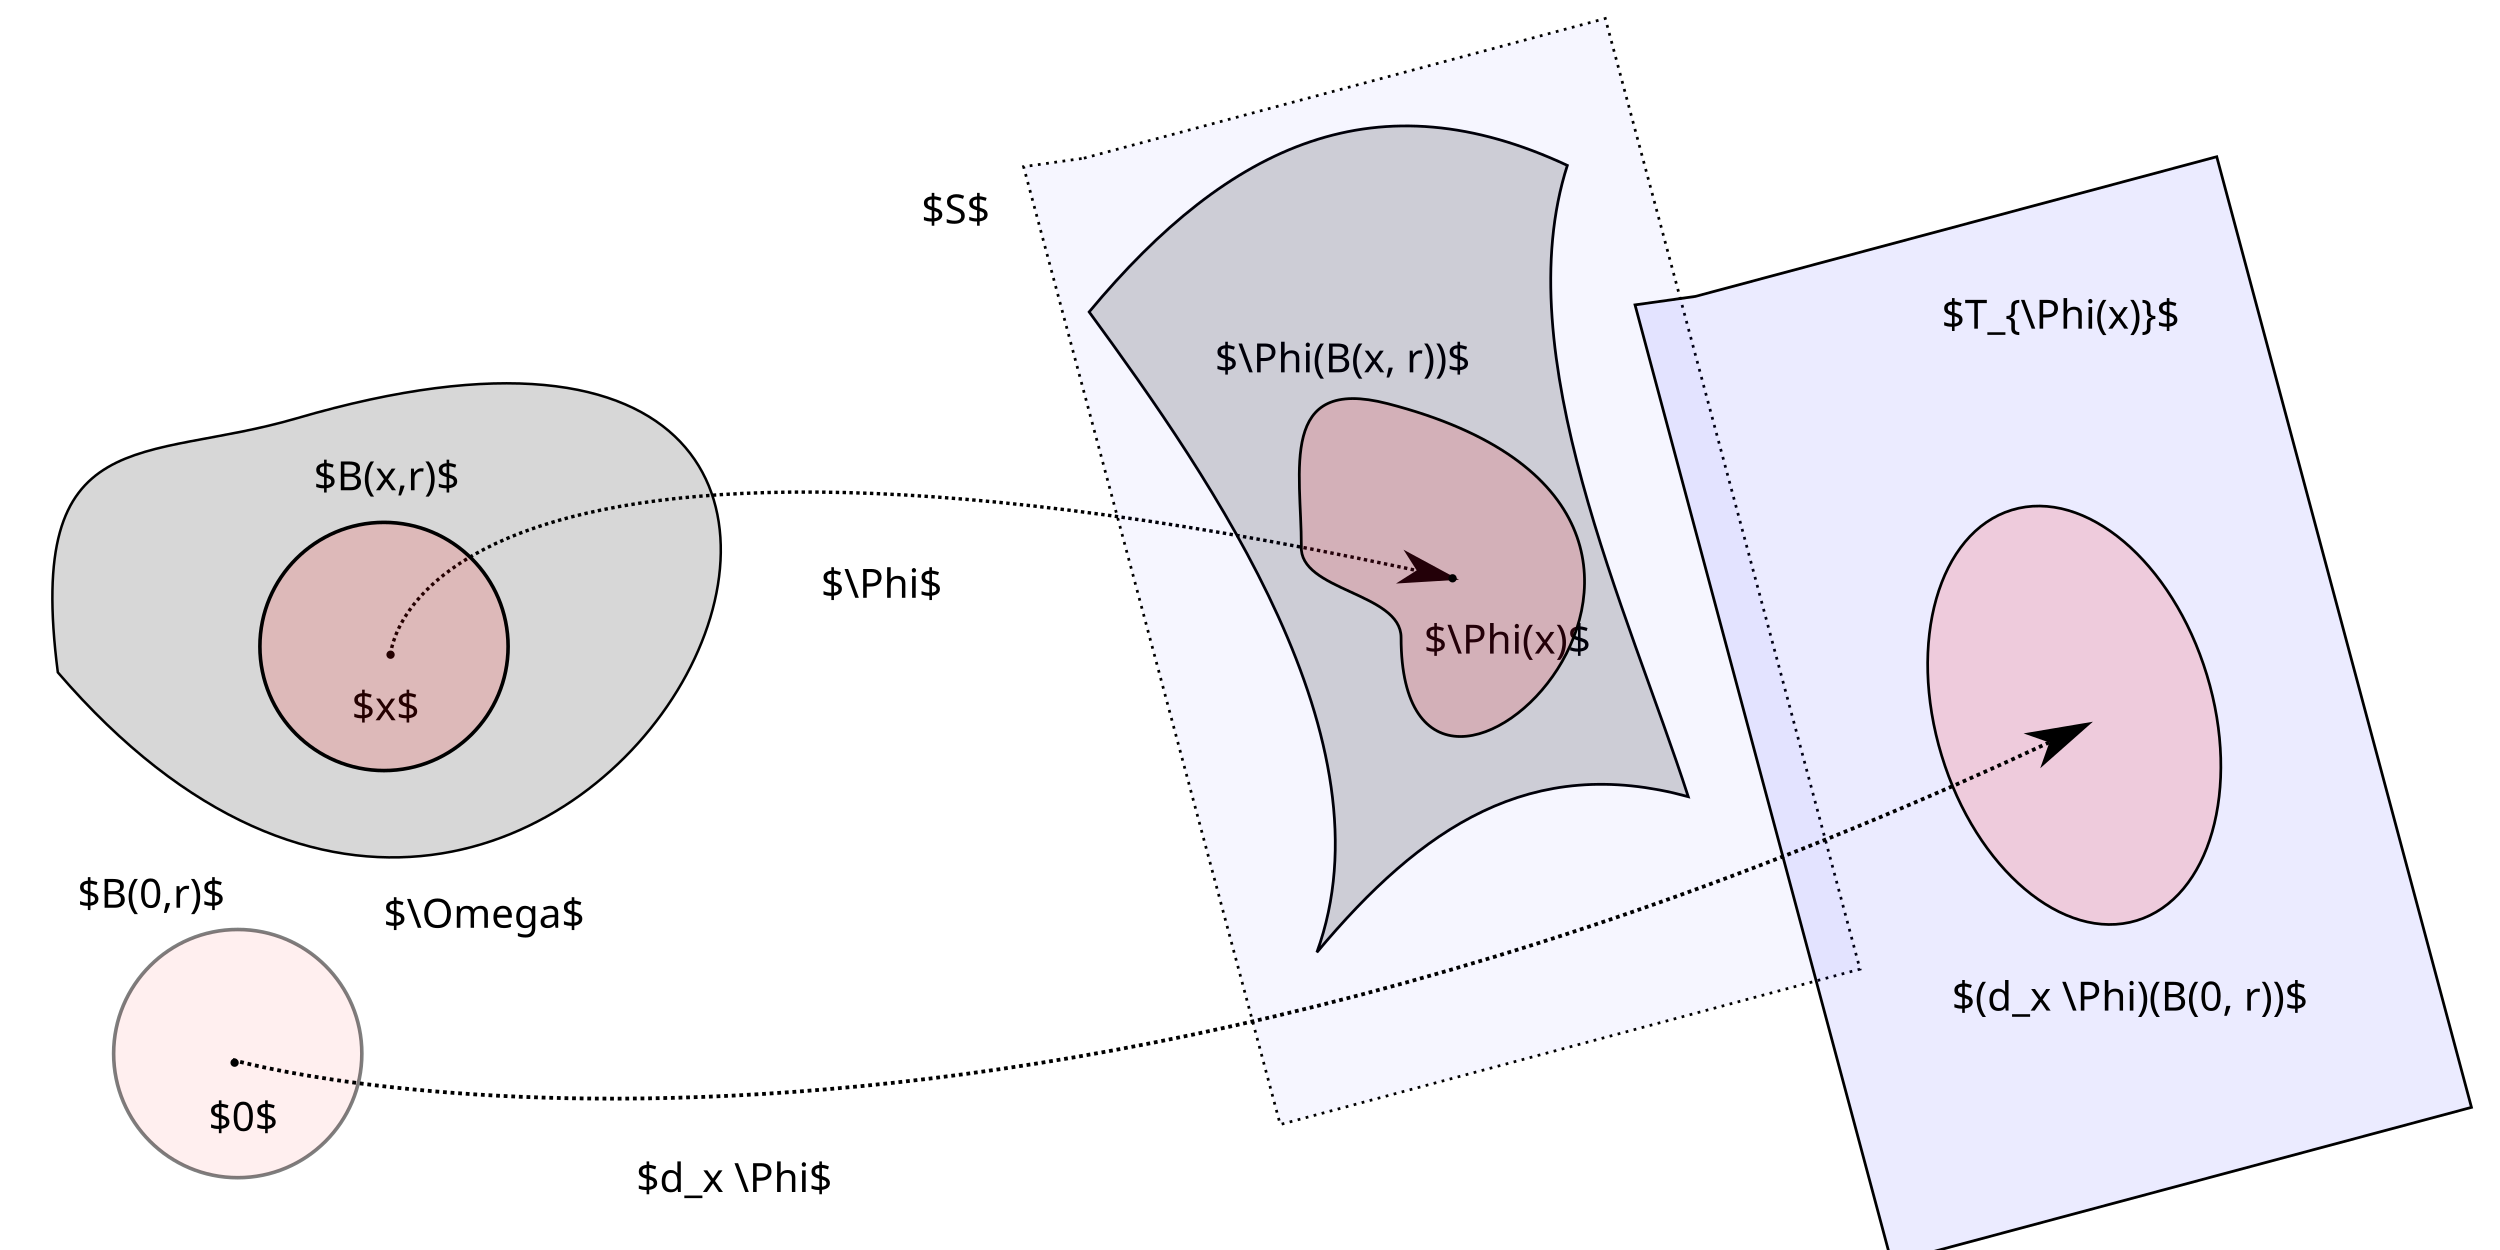
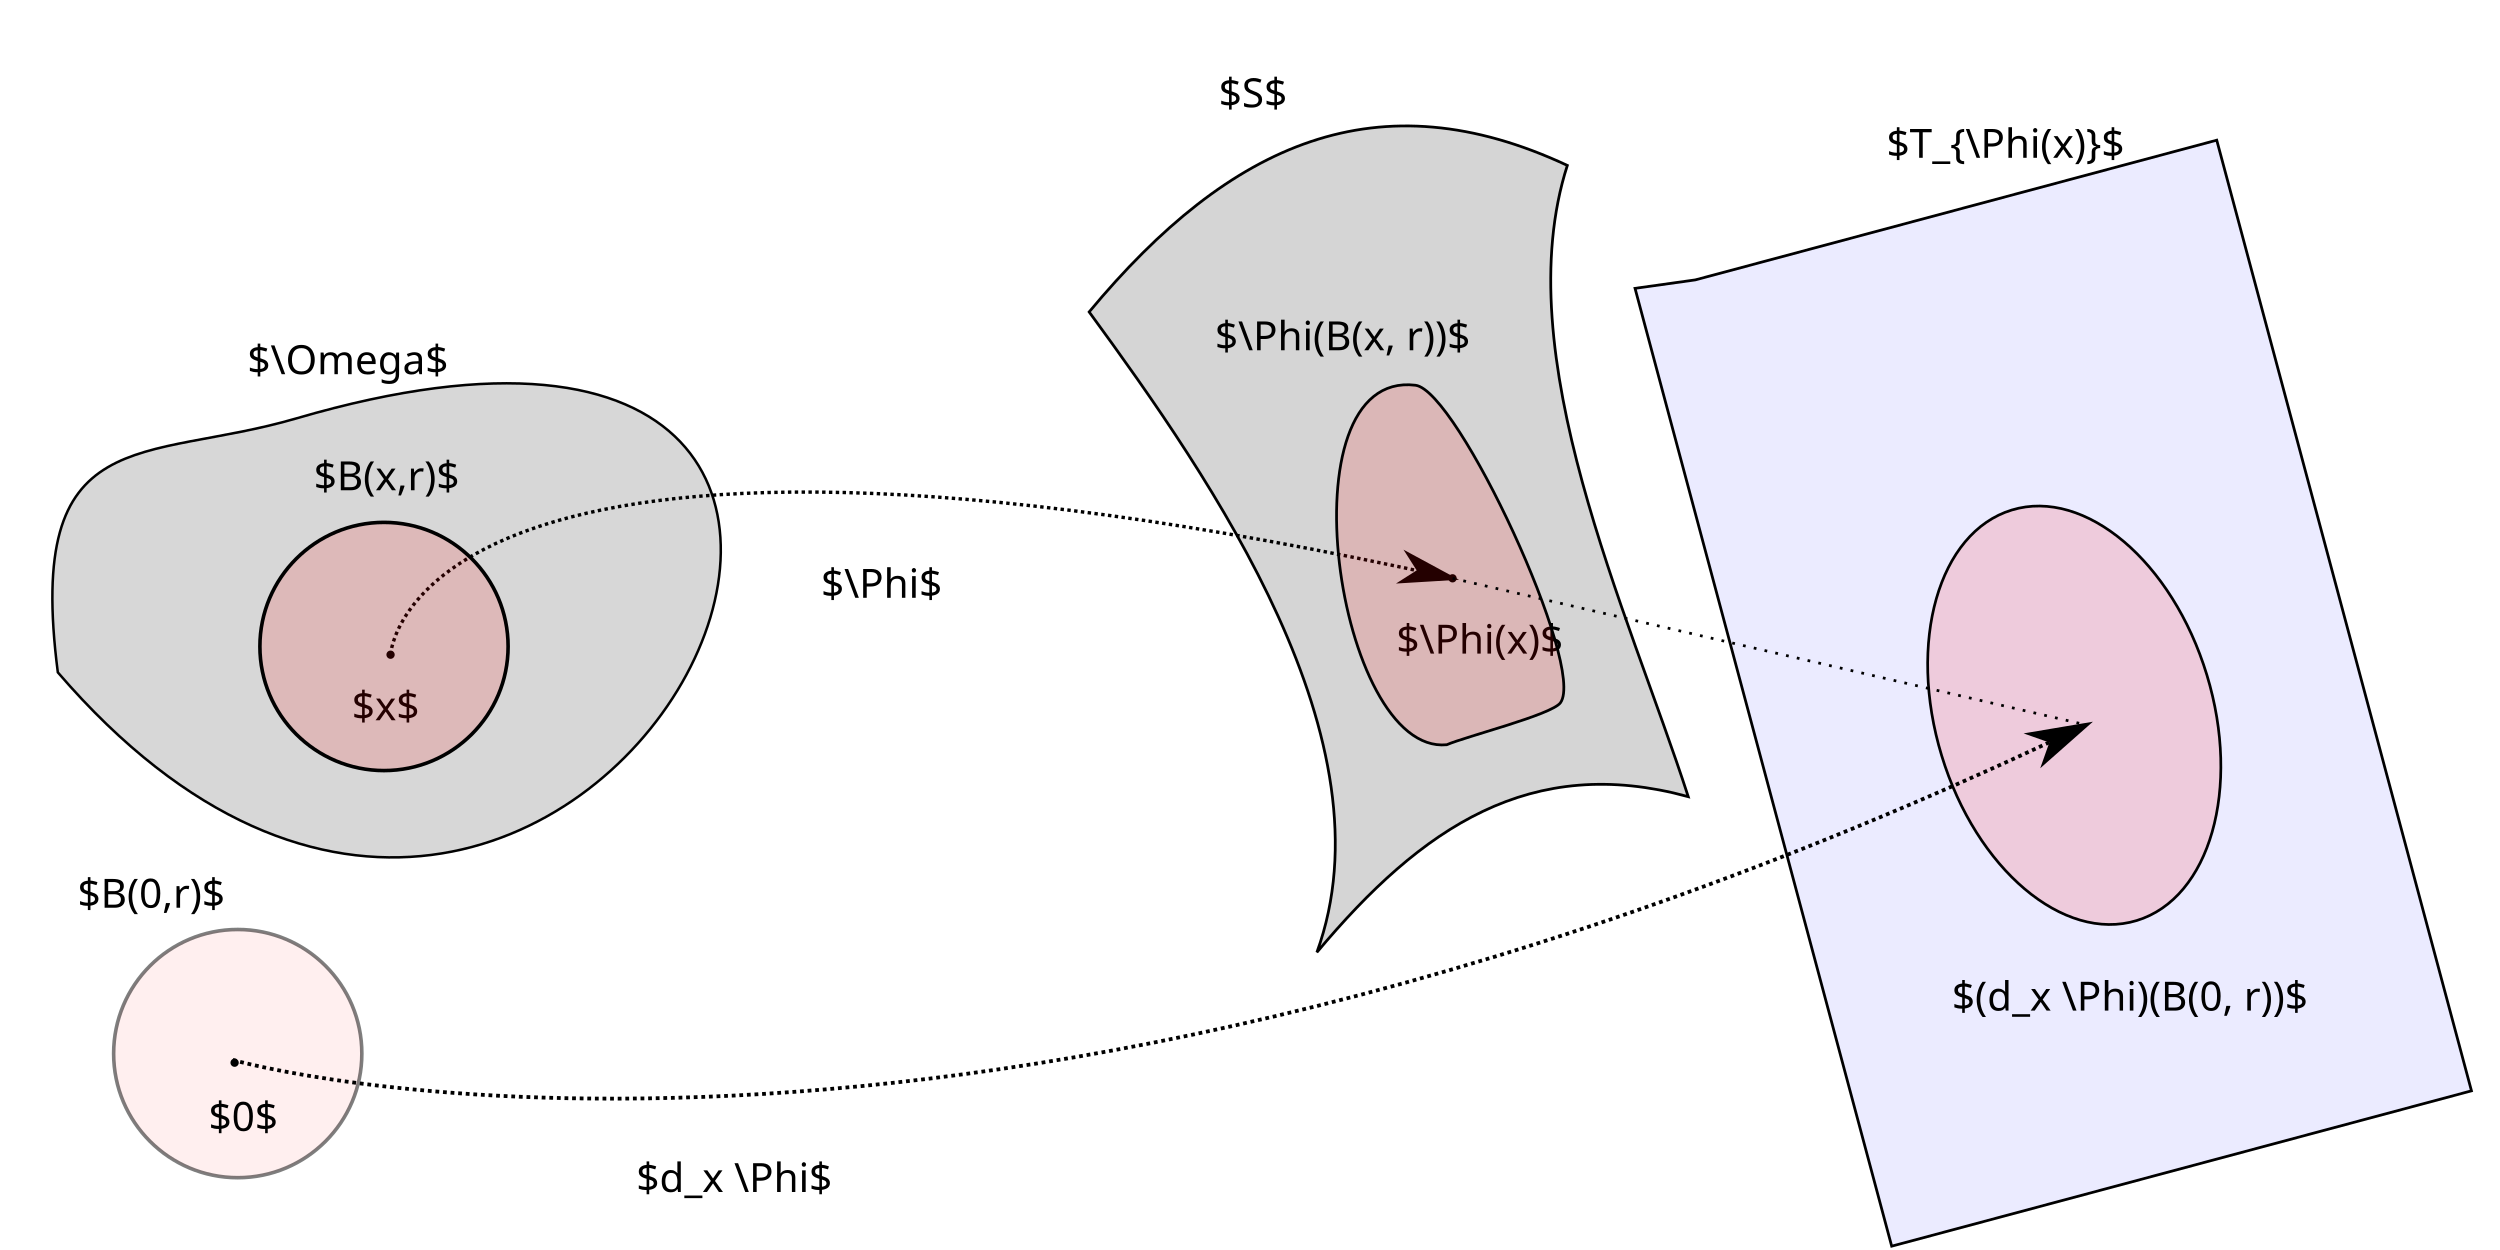
<svg xmlns="http://www.w3.org/2000/svg" width="240mm" height="120mm" viewBox="0 0 240 120" version="1.1" id="svg8">
  <defs id="defs2">
    <marker style="overflow:visible;" id="Arrow1Lend" refX="0.0" refY="0.0" orient="auto">
      <path transform="scale(0.8) rotate(180) translate(12.5,0)" style="fill-rule:evenodd;fill:context-stroke;stroke:context-stroke;stroke-width:1.0pt;" d="M 0.0,0.0 L 5.0,-5.0 L -12.5,0.0 L 5.0,5.0 L 0.0,0.0 z " id="path5764" />
    </marker>
  </defs>
  <g id="layer2">
    <path style="fill:#000000;stroke:#000000;stroke-width:0.265px;stroke-linecap:butt;stroke-linejoin:miter;stroke-opacity:1;fill-opacity:0.165" d="m 150.464,192.88 c -5.832,18.181 5.795,42.666 11.608,60.599 -15.097,-4.116 -25.561,2.881 -35.652,14.945 7.375,-20.256 -9.969,-45.208 -21.862,-61.479 13.642,-16.403 27.804,-22.519 45.906,-14.065 z" id="path56601" transform="translate(0,-177)" />
  </g>
  <g id="layer1" transform="translate(0,-177)">
    <path style="fill:#000000;stroke:#000000;stroke-width:0.243px;stroke-linecap:butt;stroke-linejoin:miter;stroke-opacity:0.996;fill-opacity:0.16" d="M 5.551,241.548 C 2.419,217.288 13.777,221.458 28.463,217.163 107.561,194.029 55.696,299.833 5.551,241.548 Z" id="path856" />
    <text xml:space="preserve" style="font-size:3.881px;line-height:1.25;font-family:sans-serif;-inkscape-font-specification:'sans-serif, Normal';stroke-width:0.265" x="30.125" y="224.067" id="text2665">
      <tspan id="tspan2663" style="stroke-width:0.265" x="30.125" y="224.067">$B(x,r)$</tspan>
    </text>
    <ellipse style="opacity:0;fill:#000000;fill-opacity:1;stroke:#9f00a1;stroke-width:1;stroke-opacity:1" id="path4313" cx="42.632" cy="240.73" rx="6.334" ry="4.548" />
-     <text xml:space="preserve" style="font-size:3.881px;line-height:1.25;font-family:sans-serif;-inkscape-font-specification:'sans-serif, Normal';stroke-width:0.265" x="36.828" y="266.067" id="text1711">
-       <tspan id="tspan1709" style="stroke-width:0.265" x="36.828" y="266.067">$\Omega$</tspan>
+     <text xml:space="preserve" style="font-size:3.881px;line-height:1.25;font-family:sans-serif;-inkscape-font-specification:'sans-serif, Normal';stroke-width:0.265" x="23.753" y="212.923" id="text1711">
+       <tspan id="tspan1709" style="stroke-width:0.265" x="23.753" y="212.923">$\Omega$</tspan>
    </text>
-     <text xml:space="preserve" style="font-size:3.881px;line-height:1.25;font-family:sans-serif;-inkscape-font-specification:'sans-serif, Normal';stroke-width:0.265" x="88.459" y="198.454" id="text2411">
-       <tspan id="tspan2409" style="stroke-width:0.265" x="88.459" y="198.454">$S$</tspan>
+     <text xml:space="preserve" style="font-size:3.881px;line-height:1.25;font-family:sans-serif;-inkscape-font-specification:'sans-serif, Normal';stroke-width:0.265" x="117.004" y="187.299" id="text2411">
+       <tspan id="tspan2409" style="stroke-width:0.265" x="117.004" y="187.299">$S$</tspan>
    </text>
    <path style="fill:none;stroke:#000000;stroke-width:0.328;stroke-linecap:butt;stroke-linejoin:miter;stroke-miterlimit:4;stroke-dasharray:0.328, 0.328;stroke-dashoffset:0;stroke-opacity:1;marker-end:url(#Arrow1Lend)" d="m 37.493,239.852 c 0,0 1.607,-29.565 101.951,-7.335" id="path5407" />
    <text xml:space="preserve" style="font-size:3.881px;line-height:1.25;font-family:sans-serif;-inkscape-font-specification:'sans-serif, Normal';stroke-width:0.265" x="78.823" y="234.386" id="text12605">
      <tspan id="tspan12603" style="stroke-width:0.265" x="78.823" y="234.386">$\Phi$</tspan>
    </text>
    <circle id="path10804" style="fill:#000000;stroke:none;stroke-width:0.265" cx="37.493" cy="239.852" r="0.397" />
    <text xml:space="preserve" style="font-size:3.881px;line-height:1.25;font-family:sans-serif;-inkscape-font-specification:'sans-serif, Normal';stroke-width:0.265" x="33.778" y="246.143" id="text12798">
      <tspan id="tspan12796" style="stroke-width:0.265" x="33.778" y="246.143">$x$</tspan>
    </text>
-     <text xml:space="preserve" style="font-size:3.881px;line-height:1.25;font-family:sans-serif;-inkscape-font-specification:'sans-serif, Normal';stroke-width:0.265" x="116.641" y="212.741" id="text13657">
-       <tspan id="tspan13655" style="stroke-width:0.265" x="116.641" y="212.741">$\Phi(B(x, r))$</tspan>
+     <text xml:space="preserve" style="font-size:3.881px;line-height:1.25;font-family:sans-serif;-inkscape-font-specification:'sans-serif, Normal';stroke-width:0.265" x="116.641" y="210.624" id="text13657">
+       <tspan id="tspan13655" style="stroke-width:0.265" x="116.641" y="210.624">$\Phi(B(x, r))$</tspan>
    </text>
-     <text xml:space="preserve" style="font-size:3.881px;line-height:1.25;font-family:sans-serif;-inkscape-font-specification:'sans-serif, Normal';stroke-width:0.265" x="136.706" y="239.748" id="text15074">
-       <tspan id="tspan15072" style="stroke-width:0.265" x="136.706" y="239.748">$\Phi(x)$</tspan>
+     <text xml:space="preserve" style="font-size:3.881px;line-height:1.25;font-family:sans-serif;-inkscape-font-specification:'sans-serif, Normal';stroke-width:0.265" x="134.06" y="239.748" id="text15074">
+       <tspan id="tspan15072" style="stroke-width:0.265" x="134.06" y="239.748">$\Phi(x)$</tspan>
    </text>
-     <path style="fill:#0000ff;fill-opacity:0.038;stroke:#000000;stroke-width:0.265;stroke-linecap:butt;stroke-linejoin:miter;stroke-opacity:1;stroke-miterlimit:4;stroke-dasharray:0.265, 0.53;stroke-dashoffset:0" d="m 104.052,192.188 50.056,-13.413 24.454,91.263 -55.659,14.914 -24.639,-91.952 z" id="path15756" />
-     <path style="fill:#0000ff;fill-opacity:0.079;stroke:#000000;stroke-width:0.265px;stroke-linecap:butt;stroke-linejoin:miter;stroke-opacity:1" d="m 162.751,205.457 50.056,-13.413 24.454,91.263 -55.659,14.914 -24.639,-91.952 z" id="path15756-3" />
+     <path style="fill:#0000ff;fill-opacity:0.079;stroke:#000000;stroke-width:0.265px;stroke-linecap:butt;stroke-linejoin:miter;stroke-opacity:1" d="m 162.751,203.869 50.056,-13.413 24.454,91.263 -55.659,14.914 -24.639,-91.952 z" id="path15756-3" />
    <circle style="opacity:1;fill:#ff0000;fill-opacity:0.142;stroke:#000000;stroke-width:0.347;stroke-opacity:1" id="path4325" cx="36.864" cy="239.062" r="11.914" />
    <circle style="fill:#f60000;fill-opacity:0.065;stroke:#000000;stroke-width:0.347;stroke-opacity:0.507;opacity:1" id="path4325-6" cx="22.823" cy="278.145" r="11.914" />
-     <path style="fill:#f60000;fill-opacity:0.142;stroke:#000000;stroke-width:0.265px;stroke-linecap:butt;stroke-linejoin:miter;stroke-opacity:1" d="m 124.927,229.417 c 0.018,-7.133 -2.257,-16.388 8.287,-13.667 41.765,10.778 1.289,49.702 1.289,22.454 0,-4.332 -9.829,-4.462 -9.576,-8.786 z" id="path5284" />
    <circle id="path22554" style="fill:#000000;stroke:none;stroke-width:0.265" cx="139.444" cy="232.517" r="0.397" />
    <ellipse style="fill:#ff0000;fill-opacity:0.14;stroke:#000000;stroke-width:0.26;stroke-miterlimit:4;stroke-dasharray:none;stroke-dashoffset:0" id="path23074" cx="119.018" cy="292.983" rx="13.306" ry="20.598" transform="rotate(-16.91876)" />
    <text xml:space="preserve" style="font-size:3.881px;line-height:1.25;font-family:sans-serif;-inkscape-font-specification:'sans-serif, Normal';stroke-width:0.265" x="7.45" y="264.146" id="text30679">
      <tspan id="tspan30677" style="stroke-width:0.265" x="7.45" y="264.146">$B(0,r)$</tspan>
    </text>
    <circle id="path30794" style="fill:#000000;stroke:none;stroke-width:0.265" cx="22.522" cy="279.02" r="0.397" />
    <path style="fill:none;stroke:#000000;stroke-width:0.365;stroke-linecap:butt;stroke-linejoin:miter;stroke-miterlimit:4;stroke-dasharray:0.365, 0.365;stroke-dashoffset:0;stroke-opacity:1;marker-end:url(#Arrow1Lend)" d="m 22.346,278.753 c 0,0 68.998,19.845 177.932,-32.163" id="path30829" />
    <text xml:space="preserve" style="font-size:3.881px;line-height:1.25;font-family:sans-serif;-inkscape-font-specification:'sans-serif, Normal';stroke-width:0.265" x="61.089" y="291.43" id="text33957">
      <tspan id="tspan33955" style="stroke-width:0.265" x="61.089" y="291.43">$d_x \Phi$</tspan>
    </text>
    <text xml:space="preserve" style="font-size:3.881px;line-height:1.25;font-family:sans-serif;-inkscape-font-specification:'sans-serif, Normal';stroke-width:0.265" x="20.029" y="285.572" id="text36933">
      <tspan id="tspan36931" style="stroke-width:0.265" x="20.029" y="285.572">$0$</tspan>
    </text>
-     <text xml:space="preserve" style="font-size:3.881px;line-height:1.25;font-family:sans-serif;-inkscape-font-specification:'sans-serif, Normal';stroke-width:0.265" x="186.406" y="208.553" id="text43573">
-       <tspan id="tspan43571" style="stroke-width:0.265" x="186.406" y="208.553">$T_{\Phi(x)}$</tspan>
+     <text xml:space="preserve" style="font-size:3.881px;line-height:1.25;font-family:sans-serif;-inkscape-font-specification:'sans-serif, Normal';stroke-width:0.265" x="181.115" y="192.149" id="text43573">
+       <tspan id="tspan43571" style="stroke-width:0.265" x="181.115" y="192.149">$T_{\Phi(x)}$</tspan>
    </text>
    <text xml:space="preserve" style="font-size:3.881px;line-height:1.25;font-family:sans-serif;-inkscape-font-specification:'sans-serif, Normal';stroke-width:0.265" x="187.385" y="274.018" id="text54222">
      <tspan id="tspan54220" style="stroke-width:0.265" x="187.385" y="274.018">$(d_x \Phi)(B(0, r))$</tspan>
    </text>
+     <path style="fill:#ff0000;fill-opacity:0.142;stroke:#000000;stroke-width:0.265px;stroke-linecap:butt;stroke-linejoin:miter;stroke-opacity:1" d="m 138.887,248.495 c -10.558,1.027 -15.925,-36.061 -3.007,-34.512 4.044,0.485 16.415,27.07 13.92,30.485 -0.841,1.151 -9.053,3.223 -10.913,4.027 z" id="path1092" />
+     <path style="fill:none;stroke:#000000;stroke-width:0.265;stroke-linecap:butt;stroke-linejoin:miter;stroke-opacity:1;stroke-miterlimit:4;stroke-dasharray:0.265,0.795;stroke-dashoffset:0" d="m 139.444,232.517 60.834,14.073" id="path1694" />
  </g>
</svg>
